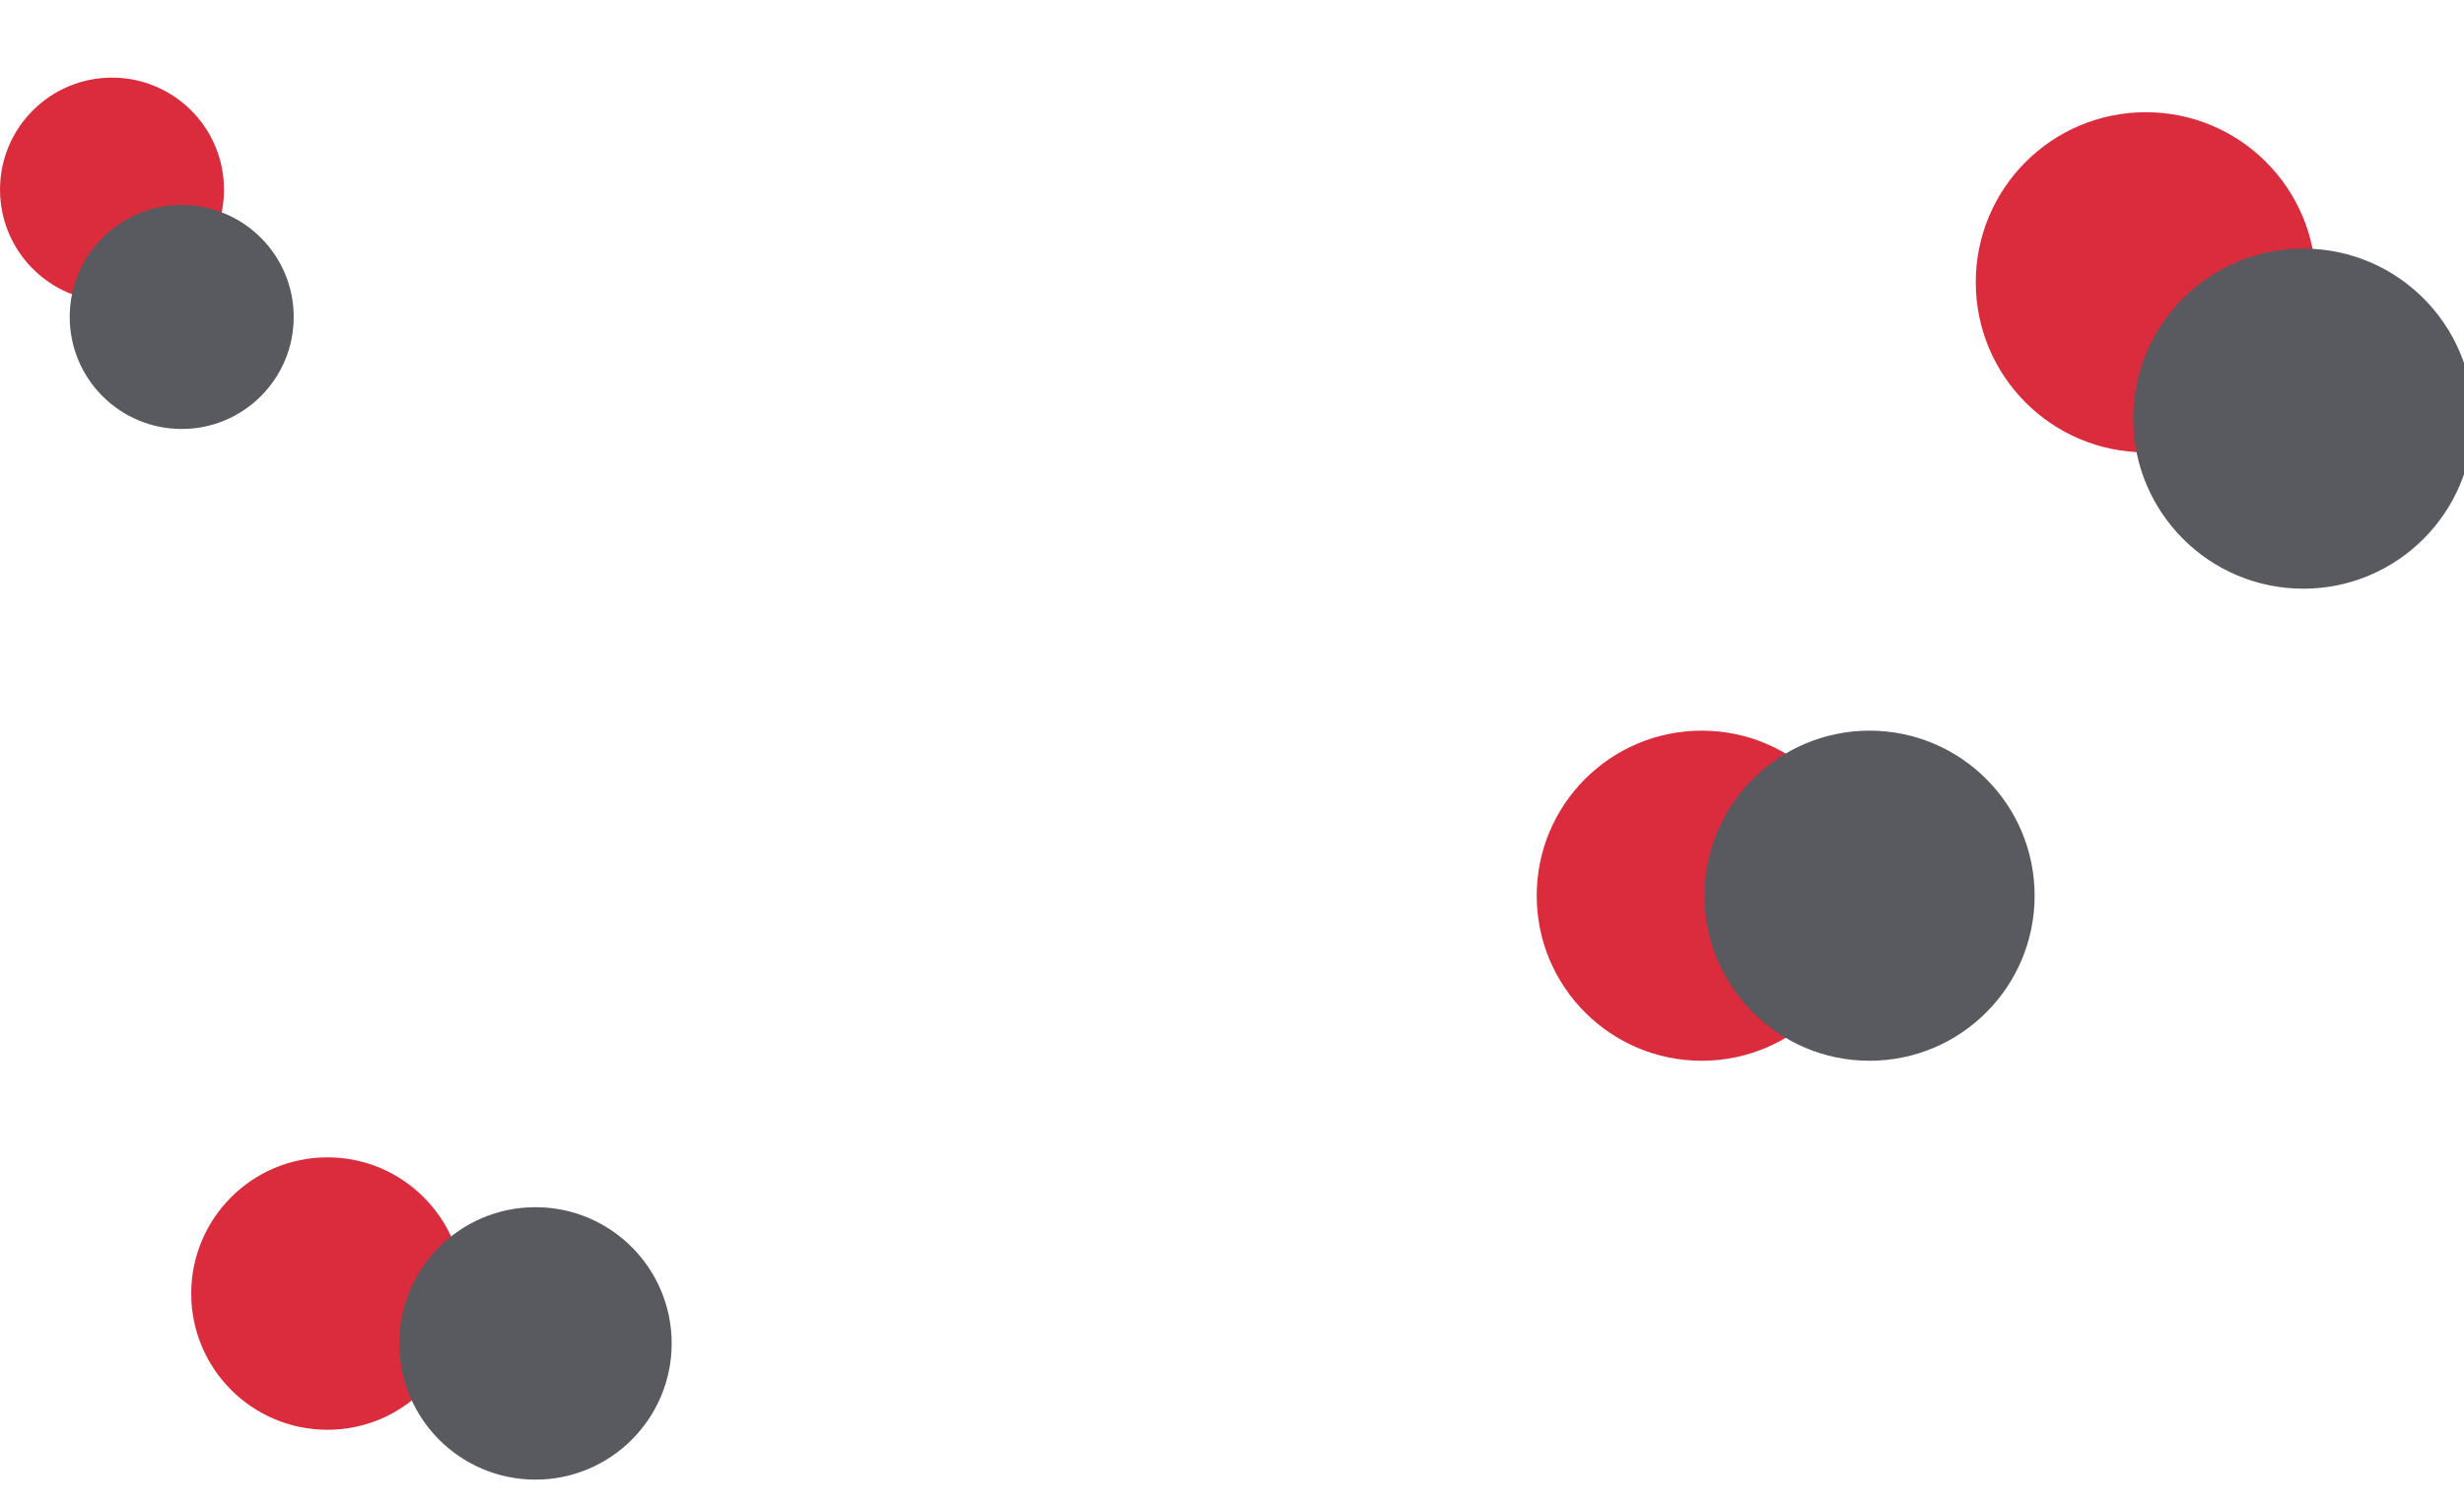
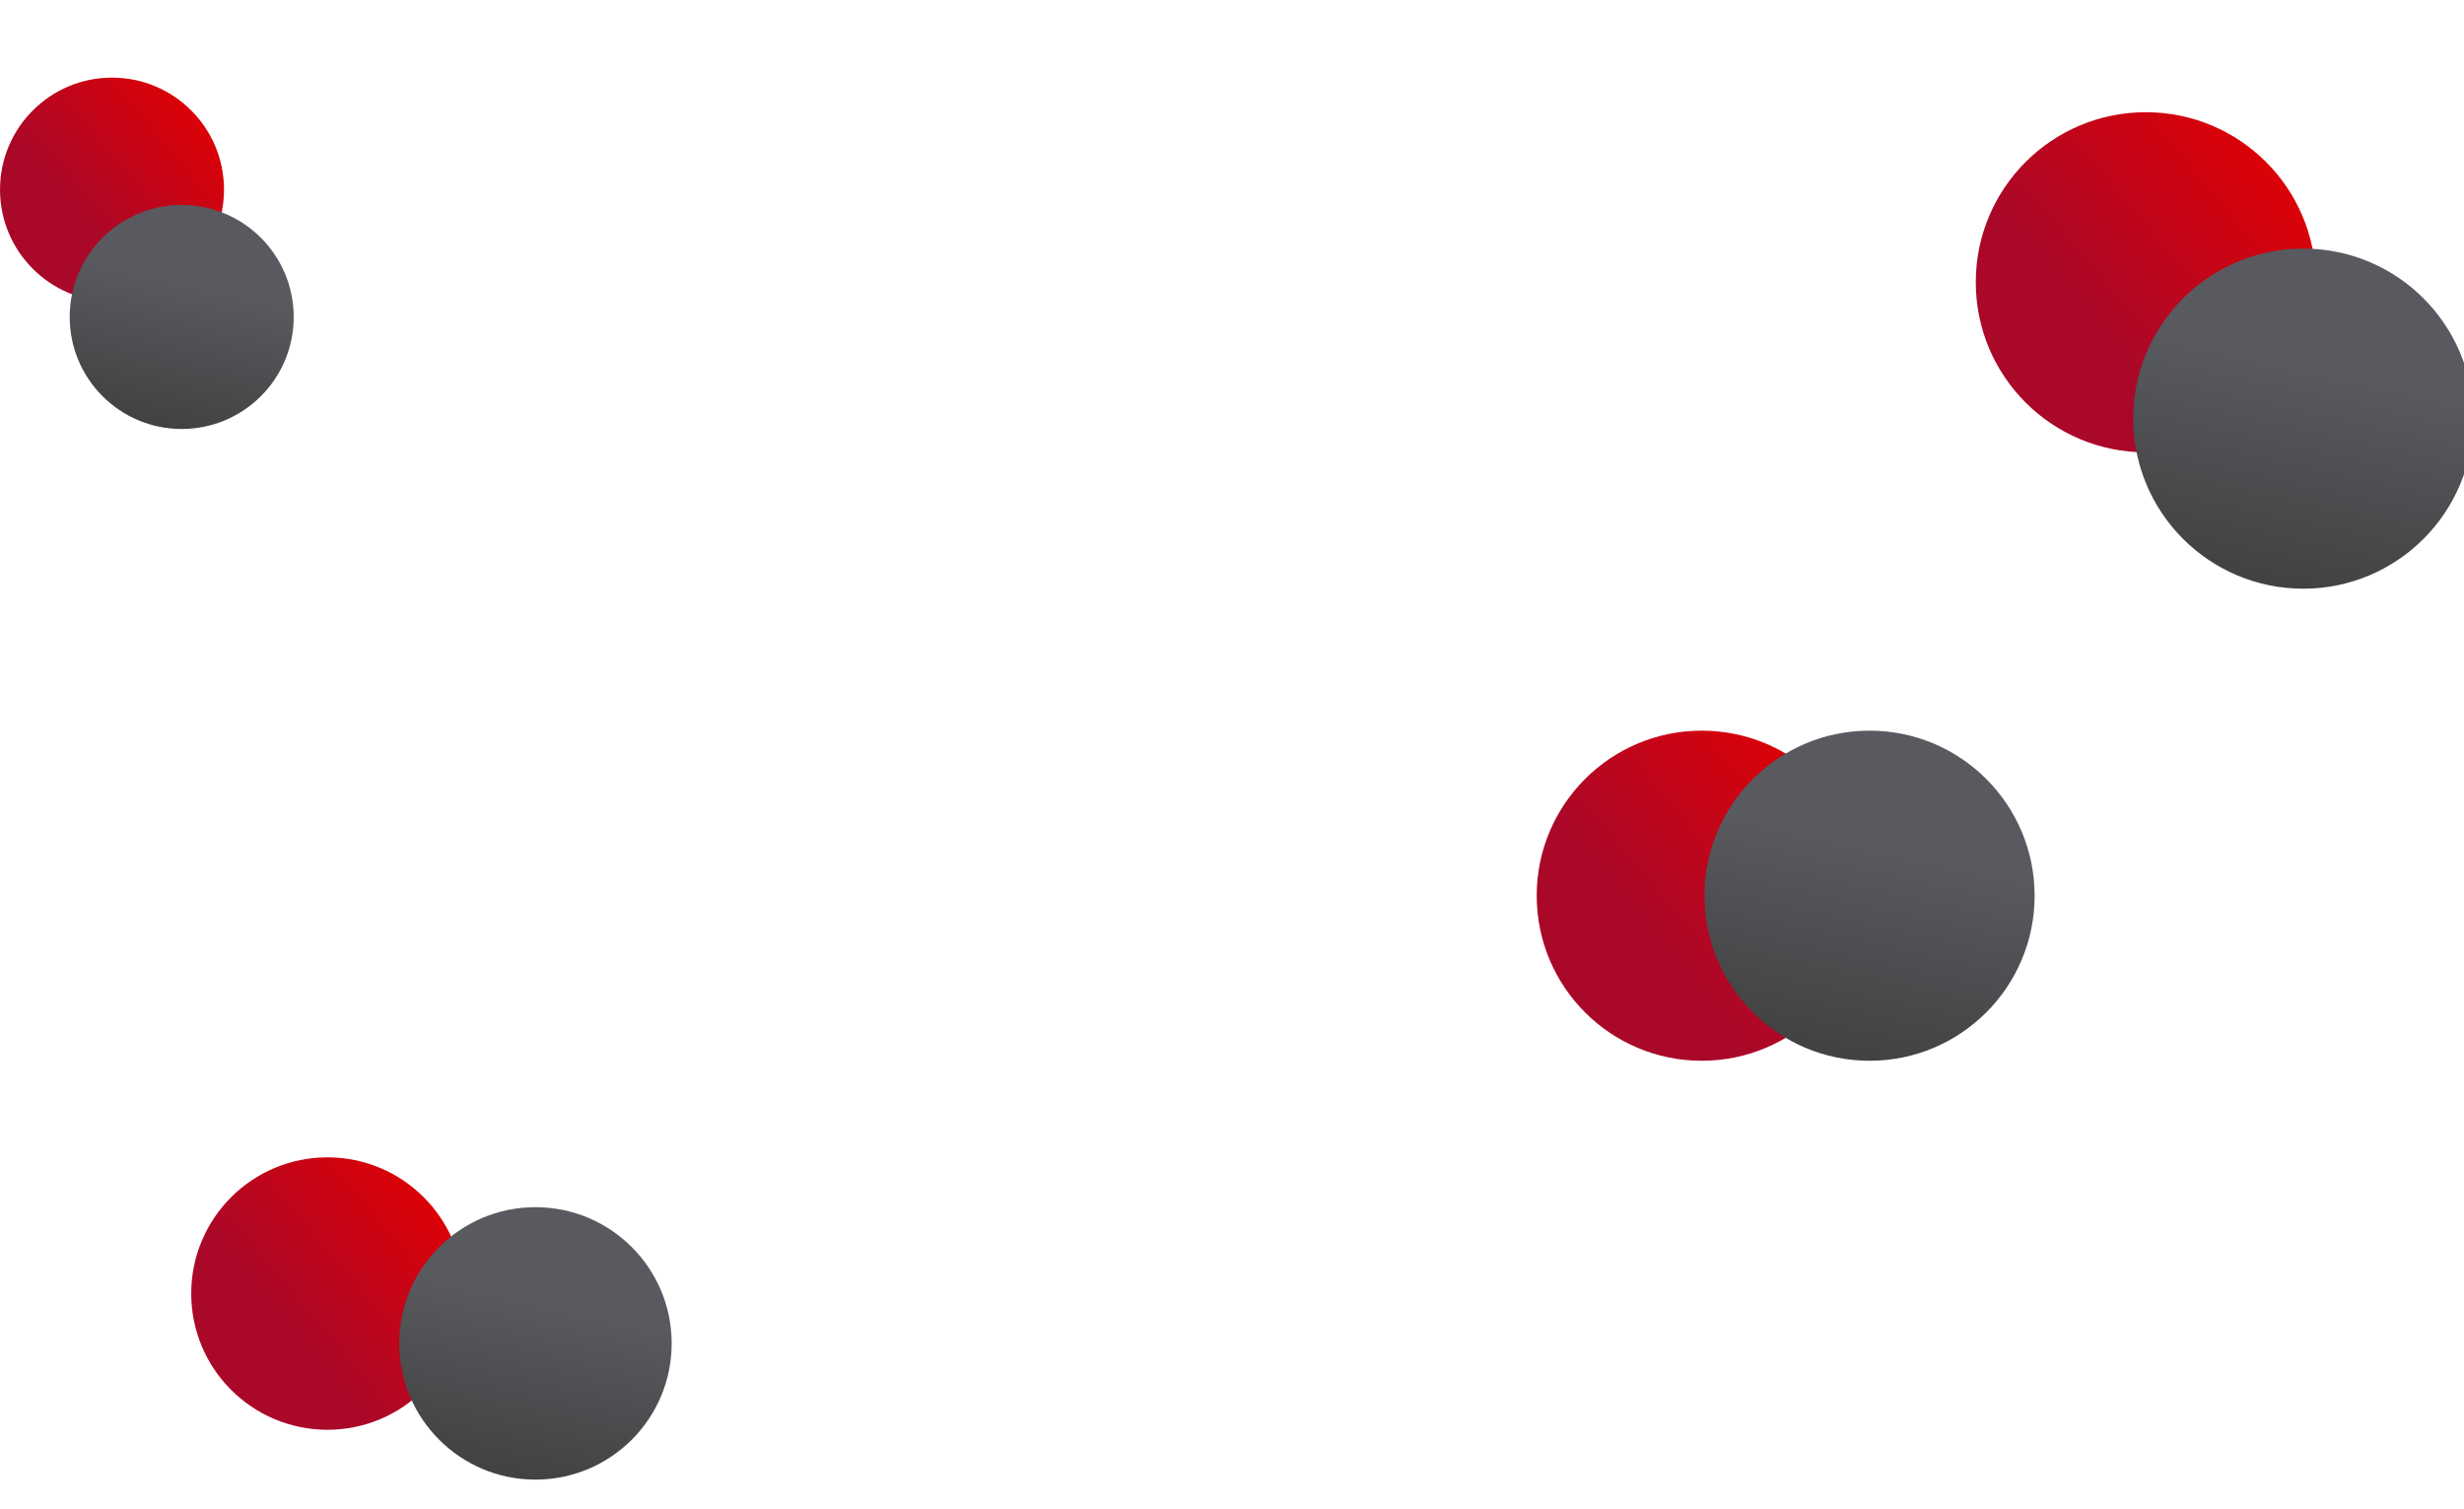
<svg xmlns="http://www.w3.org/2000/svg" id="Livello_1" data-name="Livello 1" viewBox="0 0 1628.06 996.69">
  <g class="circle-1">
    <circle class="cls-1" cx="1417.83" cy="186.5" r="112.36" />
    <circle class="cls-2" cx="1521.87" cy="276.6" r="112.36" />
  </g>
  <g class="circle-2">
    <circle class="cls-1" cx="216.34" cy="854.68" r="90" />
    <circle class="cls-2" cx="353.8" cy="887.61" r="90" />
  </g>
  <g class="circle-3">
    <circle class="cls-1" cx="74.01" cy="125.29" r="74" />
    <circle class="cls-2" cx="120.06" cy="209.43" r="74" />
  </g>
  <g class="circle-4">
    <circle class="cls-1" cx="1124.41" cy="591.81" r="109.05" />
    <circle class="cls-2" cx="1235.3" cy="591.81" r="109.05" />
  </g>
  <defs>
+     <linearGradient id="lgrad" x1="100%" y1="8%" x2="0%" y2="92%">
+       <stop offset="0%" style="stop-color:rgb(230,0,0);stop-opacity:1.00" />
+       <stop offset="65%" style="stop-color:rgb(170,8,41);stop-opacity:1.00" />
+     </linearGradient>
+     <linearGradient id="lgrad2" x1="39%" y1="100%" x2="61%" y2="0%">
+       <stop offset="0%" style="stop-color:rgb(65,65,65);stop-opacity:1.00" />
+       <stop offset="65%" style="stop-color:rgb(88,90,95);stop-opacity:1.00" />
+     </linearGradient>
    <style>
- .cls-1{fill:#db2c3d;}.cls-2{fill:#585a5f;}
+ .cls-1{fill:url(#lgrad);}.cls-2{fill:url(#lgrad2);}

         @keyframes float1 {
            0% {
               transform: translate(0,0);
            }

            50% {
               transform:  translate(25px, 10px)

            }

            100% {
               transform: translate(0,0)

            }
         }

         .circle-1 {

            animation: float1 5s ease infinite;
         }

         @keyframes float2 {
            0% {
               transform: translate(0, 0)
            }

            50% {
               transform: translate(-15px, -15px)
            }

            100% {
               transform: translate(0, 0)
            }
         }

         .circle-2 {
            animation: float2 4s infinite;
         }

         @keyframes float3 {
            0% {
               transform: translate(0, 0px)
            }

            50% {
               transform: translate(0, -40px)
            }

            100% {
               transform: translate(0, 0px)
            }
         }

         .circle-3 {
            animation: float3 6s infinite;
         }
         @keyframes float4 {
            0% {
               transform: translate(100px, 60px)
            }

            50% {
               transform: translate(80px, 30px)
            }

            100% {
               transform: translate(100px, 60px)
            }
         }

         .circle-4 {
            animation: float4 6s infinite;
         }
</style>
  </defs>
</svg>
